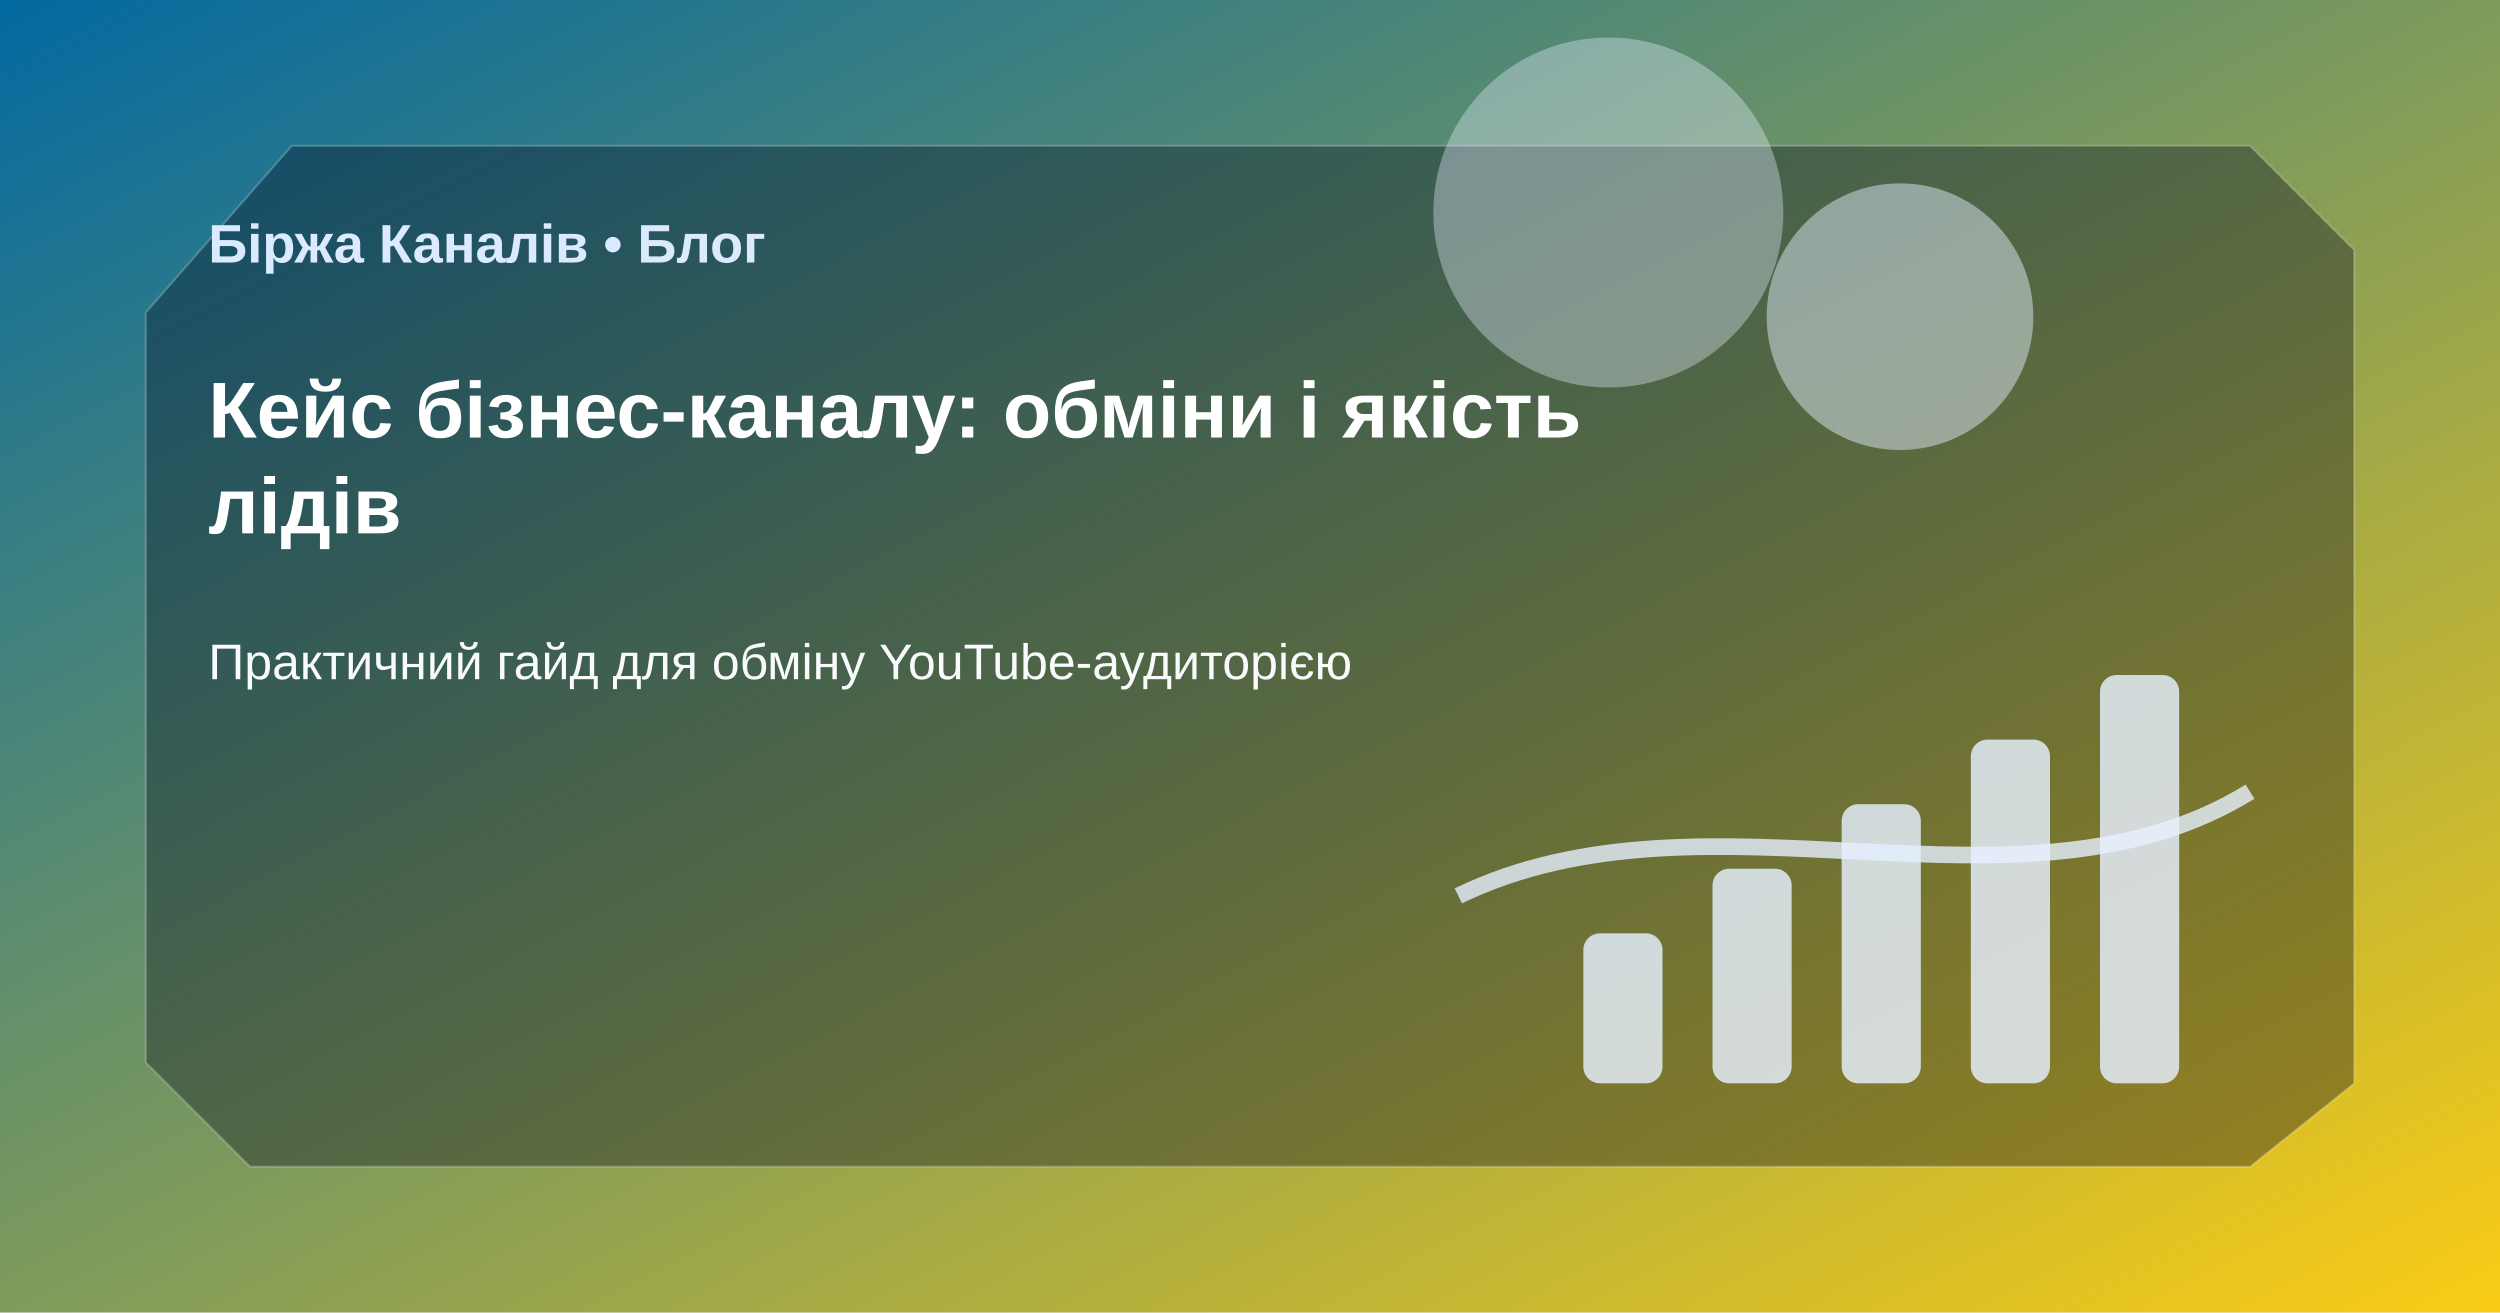
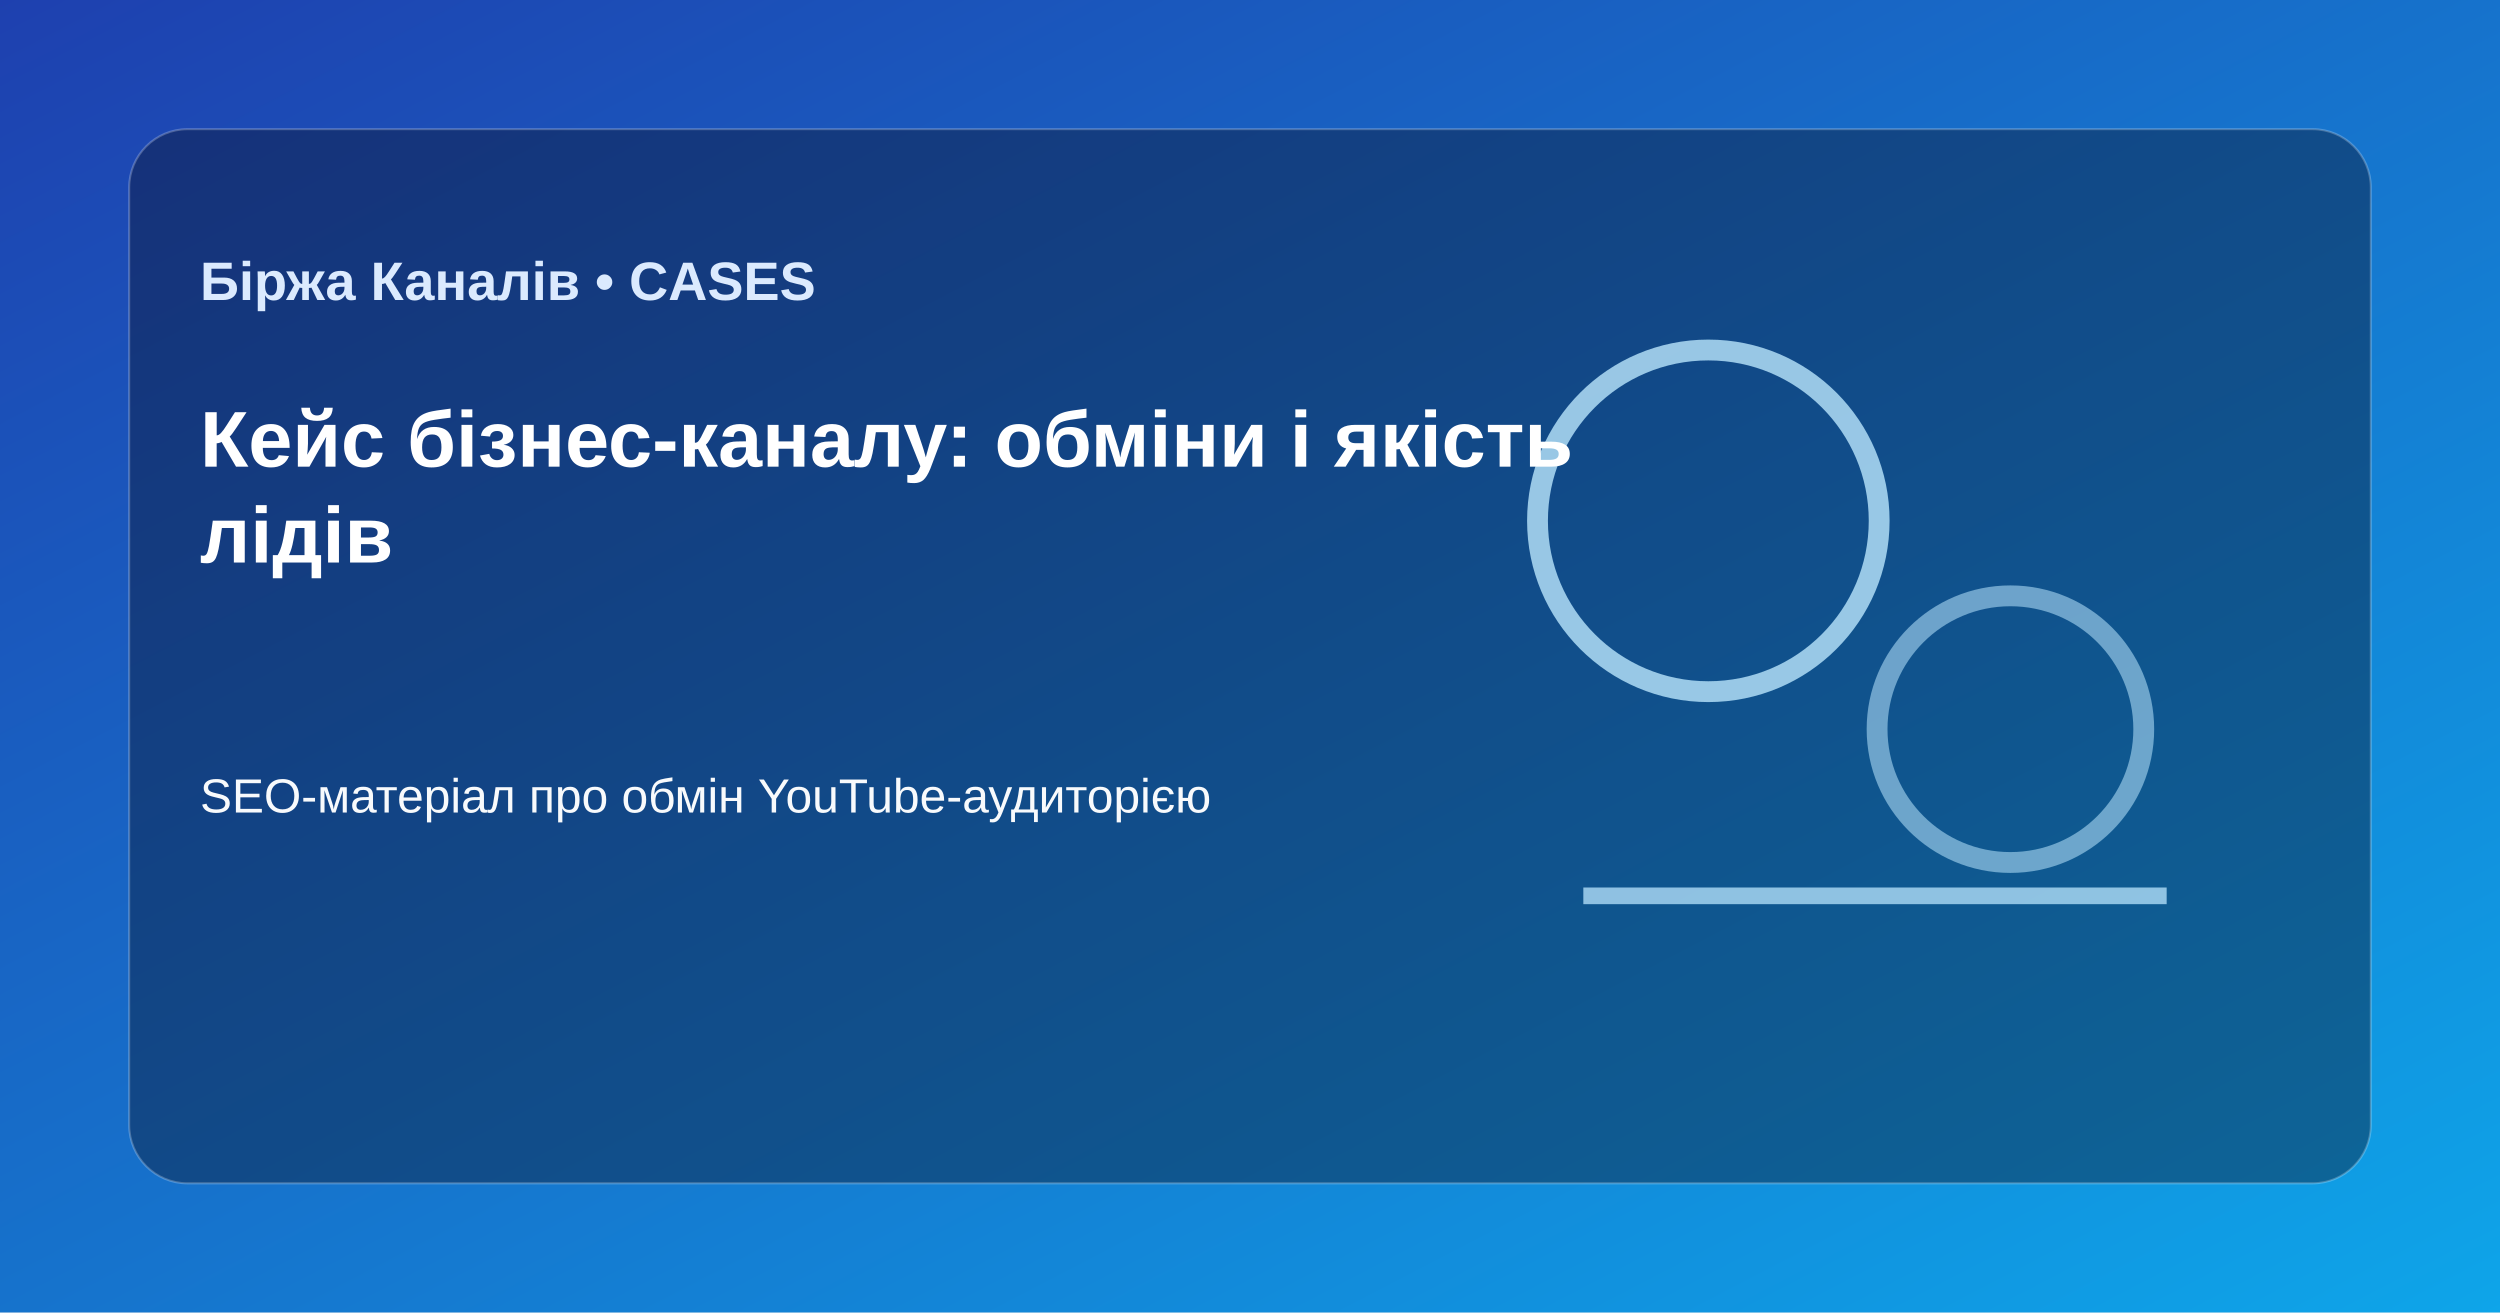
<svg xmlns="http://www.w3.org/2000/svg" width="1200" height="630" viewBox="0 0 1200 630" role="img" aria-label="Кейс бізнес-каналу: обміни і якість лідів">
  <defs>
-     <linearGradient id="bg-15" x1="0" y1="0" x2="1" y2="1">
-       <stop offset="0%" stop-color="#0369a1" />
-       <stop offset="100%" stop-color="#facc15" />
+     <linearGradient id="cover-15" x1="0" y1="0" x2="1" y2="1">
+       <stop offset="0%" stop-color="#1e40af" />
+       <stop offset="100%" stop-color="#0ea5e9" />
    </linearGradient>
  </defs>
-   <rect width="1200" height="630" fill="url(#bg-15)" />
-   <path d="M70 150 L140 70 H1080 L1130 120 V520 L1080 560 H120 L70 510 Z" fill="rgba(7,12,30,.36)" stroke="rgba(255,255,255,.22)" />
-   <circle cx="772" cy="102" r="84" fill="#e6f0ff" opacity="0.37" />
-   <circle cx="912" cy="152" r="64" fill="#e6f0ff" opacity="0.47" />
-   <path d="M700 430 C820 372, 970 448, 1080 380" stroke="#e6f0ff" stroke-width="8" fill="none" opacity="0.8" />
-   <rect x="760" y="448" width="38" height="72" rx="8" fill="#e6f0ff" opacity="0.82" />
-   <rect x="822" y="417" width="38" height="103" rx="8" fill="#e6f0ff" opacity="0.82" />
-   <rect x="884" y="386" width="38" height="134" rx="8" fill="#e6f0ff" opacity="0.82" />
-   <rect x="946" y="355" width="38" height="165" rx="8" fill="#e6f0ff" opacity="0.82" />
-   <rect x="1008" y="324" width="38" height="196" rx="8" fill="#e6f0ff" opacity="0.82" />
-   <text x="100" y="126" fill="#dbeafe" font-size="26" font-weight="700" font-family="Segoe UI, Arial, sans-serif">Біржа Каналів • Блог</text>
-   <text x="100" y="210" fill="#ffffff" font-size="38" font-weight="800" font-family="Segoe UI, Arial, sans-serif">Кейс бізнес-каналу: обміни і якість</text>
-   <text x="100" y="256" fill="#ffffff" font-size="38" font-weight="800" font-family="Segoe UI, Arial, sans-serif">лідів</text>
-   <text x="100" y="326" fill="#f8fafc" font-size="24" font-weight="500" font-family="Segoe UI, Arial, sans-serif">Практичний гайд для обміну YouTube-аудиторією</text>
+   <rect width="1200" height="630" fill="url(#cover-15)" />
+   <rect x="62" y="62" width="1076" height="506" rx="28" fill="rgba(10,16,35,0.40)" stroke="rgba(255,255,255,0.24)" />
+   <circle cx="820" cy="250" r="82" fill="none" stroke="#bae6fd" stroke-width="10" opacity="0.8" />
+   <circle cx="965" cy="350" r="64" fill="none" stroke="#bae6fd" stroke-width="10" opacity="0.55" />
+   <path d="M760 430 L1040 430" stroke="#bae6fd" stroke-width="8" opacity="0.75" />
+   <text x="96" y="144" fill="#dbeafe" font-size="26" font-weight="700" font-family="Segoe UI, Arial, sans-serif">Біржа Каналів • CASES</text>
+   <text x="96" y="224" fill="#ffffff" font-size="38" font-weight="800" font-family="Segoe UI, Arial, sans-serif">Кейс бізнес-каналу: обміни і якість</text>
+   <text x="96" y="270" fill="#ffffff" font-size="38" font-weight="800" font-family="Segoe UI, Arial, sans-serif">лідів</text>
+   <text x="96" y="390" fill="#f8fafc" font-size="23" font-weight="500" font-family="Segoe UI, Arial, sans-serif">SEO-матеріал про обмін YouTube-аудиторією</text>
</svg>
